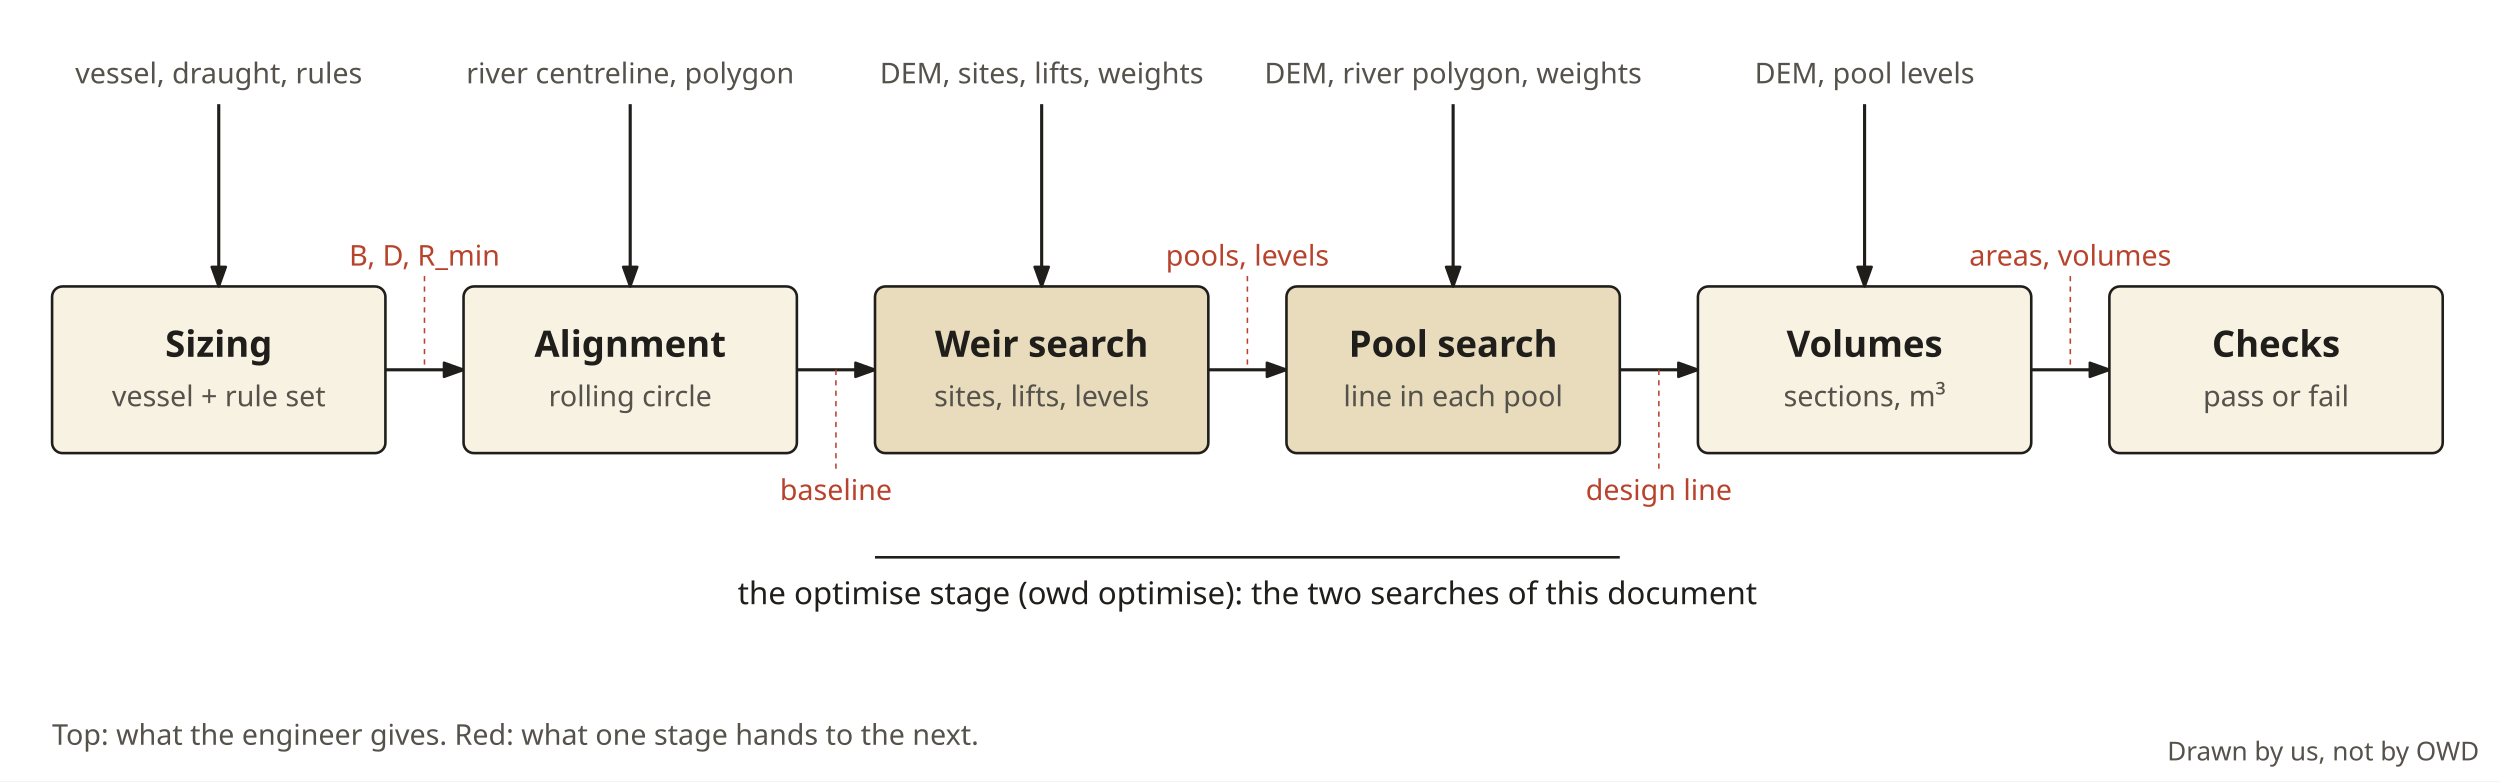
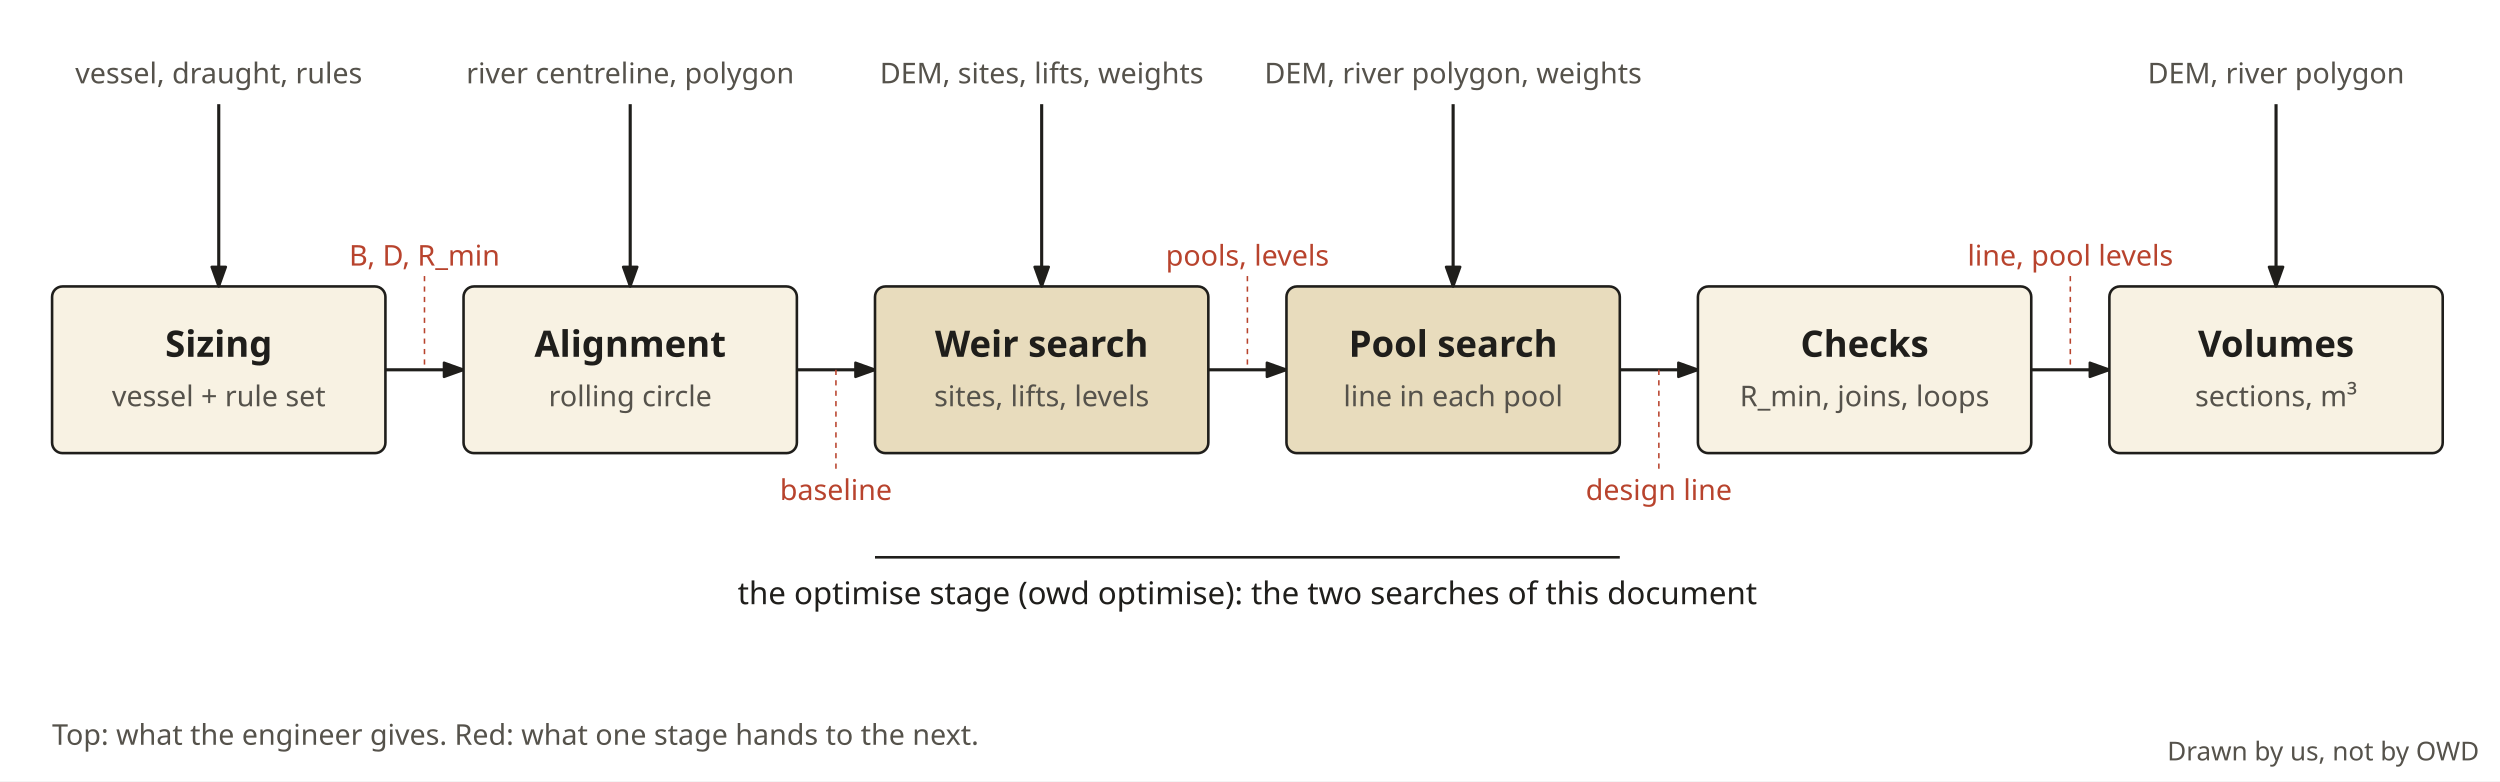
<svg xmlns="http://www.w3.org/2000/svg" viewBox="0 0 960 300" font-family="'Public Sans', system-ui, sans-serif" role="img" aria-label="The chain of stages and what passes between them">
  <rect width="960" height="300" fill="#ffffff" />
  <rect x="20.0" y="110.0" width="128.0" height="64.0" fill="#f8f2e3" stroke="#1f1e1b" stroke-width="1" rx="4" />
  <text x="84.0" y="137.0" font-size="14" fill="#1f1e1b" text-anchor="middle" font-weight="600">Sizing</text>
  <text x="84.0" y="156.0" font-size="11" fill="#55524b" text-anchor="middle" font-weight="normal">vessel + rule set</text>
  <line x1="148.0" y1="142.0" x2="178.0" y2="142.0" stroke="#1f1e1b" stroke-width="1.2" />
  <path d="M178.0,142.0 L170.5,144.7 L170.5,139.3 Z" fill="#1f1e1b" stroke="#1f1e1b" stroke-width="1" stroke-linejoin="round" />
  <text x="163.0" y="102.0" font-size="11" fill="#b8432d" text-anchor="middle" font-weight="normal">B, D, R_min</text>
  <line x1="163.0" y1="106.0" x2="163.0" y2="142.0" stroke="#b8432d" stroke-width="0.6" stroke-dasharray="2 2" />
  <rect x="178.0" y="110.0" width="128.0" height="64.0" fill="#f8f2e3" stroke="#1f1e1b" stroke-width="1" rx="4" />
  <text x="242.0" y="137.0" font-size="14" fill="#1f1e1b" text-anchor="middle" font-weight="600">Alignment</text>
  <text x="242.0" y="156.0" font-size="11" fill="#55524b" text-anchor="middle" font-weight="normal">rolling circle</text>
  <line x1="306.0" y1="142.0" x2="336.0" y2="142.0" stroke="#1f1e1b" stroke-width="1.2" />
  <path d="M336.0,142.0 L328.5,144.7 L328.5,139.3 Z" fill="#1f1e1b" stroke="#1f1e1b" stroke-width="1" stroke-linejoin="round" />
  <text x="321.0" y="192.0" font-size="11" fill="#b8432d" text-anchor="middle" font-weight="normal">baseline</text>
  <line x1="321.0" y1="180.0" x2="321.0" y2="142.0" stroke="#b8432d" stroke-width="0.6" stroke-dasharray="2 2" />
  <rect x="336.0" y="110.0" width="128.0" height="64.0" fill="#e8dcbd" stroke="#1f1e1b" stroke-width="1" rx="4" />
  <text x="400.0" y="137.0" font-size="14" fill="#1f1e1b" text-anchor="middle" font-weight="600">Weir search</text>
  <text x="400.0" y="156.0" font-size="11" fill="#55524b" text-anchor="middle" font-weight="normal">sites, lifts, levels</text>
  <line x1="464.0" y1="142.0" x2="494.0" y2="142.0" stroke="#1f1e1b" stroke-width="1.2" />
  <path d="M494.0,142.0 L486.5,144.7 L486.5,139.3 Z" fill="#1f1e1b" stroke="#1f1e1b" stroke-width="1" stroke-linejoin="round" />
  <text x="479.0" y="102.0" font-size="11" fill="#b8432d" text-anchor="middle" font-weight="normal">pools, levels</text>
  <line x1="479.0" y1="106.0" x2="479.0" y2="142.0" stroke="#b8432d" stroke-width="0.6" stroke-dasharray="2 2" />
  <rect x="494.0" y="110.0" width="128.0" height="64.0" fill="#e8dcbd" stroke="#1f1e1b" stroke-width="1" rx="4" />
  <text x="558.0" y="137.0" font-size="14" fill="#1f1e1b" text-anchor="middle" font-weight="600">Pool search</text>
  <text x="558.0" y="156.0" font-size="11" fill="#55524b" text-anchor="middle" font-weight="normal">line in each pool</text>
  <line x1="622.0" y1="142.0" x2="652.0" y2="142.0" stroke="#1f1e1b" stroke-width="1.2" />
  <path d="M652.0,142.0 L644.5,144.7 L644.5,139.3 Z" fill="#1f1e1b" stroke="#1f1e1b" stroke-width="1" stroke-linejoin="round" />
  <text x="637.0" y="192.0" font-size="11" fill="#b8432d" text-anchor="middle" font-weight="normal">design line</text>
  <line x1="637.0" y1="180.0" x2="637.0" y2="142.0" stroke="#b8432d" stroke-width="0.6" stroke-dasharray="2 2" />
  <rect x="652.0" y="110.0" width="128.0" height="64.0" fill="#f8f2e3" stroke="#1f1e1b" stroke-width="1" rx="4" />
-   <text x="716.0" y="137.0" font-size="14" fill="#1f1e1b" text-anchor="middle" font-weight="600">Volumes</text>
-   <text x="716.0" y="156.0" font-size="11" fill="#55524b" text-anchor="middle" font-weight="normal">sections, m³</text>
+   <text x="716.0" y="137.0" font-size="14" fill="#1f1e1b" text-anchor="middle" font-weight="600">Checks</text>
+   <text x="716.0" y="156.0" font-size="11" fill="#55524b" text-anchor="middle" font-weight="normal">R_min, joins, loops</text>
  <line x1="780.0" y1="142.0" x2="810.0" y2="142.0" stroke="#1f1e1b" stroke-width="1.2" />
  <path d="M810.0,142.0 L802.5,144.7 L802.5,139.3 Z" fill="#1f1e1b" stroke="#1f1e1b" stroke-width="1" stroke-linejoin="round" />
-   <text x="795.0" y="102.0" font-size="11" fill="#b8432d" text-anchor="middle" font-weight="normal">areas, volumes</text>
+   <text x="795.0" y="102.0" font-size="11" fill="#b8432d" text-anchor="middle" font-weight="normal">line, pool levels</text>
  <line x1="795.0" y1="106.0" x2="795.0" y2="142.0" stroke="#b8432d" stroke-width="0.6" stroke-dasharray="2 2" />
  <rect x="810.0" y="110.0" width="128.0" height="64.0" fill="#f8f2e3" stroke="#1f1e1b" stroke-width="1" rx="4" />
-   <text x="874.0" y="137.0" font-size="14" fill="#1f1e1b" text-anchor="middle" font-weight="600">Checks</text>
-   <text x="874.0" y="156.0" font-size="11" fill="#55524b" text-anchor="middle" font-weight="normal">pass or fail</text>
+   <text x="874.0" y="137.0" font-size="14" fill="#1f1e1b" text-anchor="middle" font-weight="600">Volumes</text>
+   <text x="874.0" y="156.0" font-size="11" fill="#55524b" text-anchor="middle" font-weight="normal">sections, m³</text>
  <line x1="84.0" y1="40.0" x2="84.0" y2="110.0" stroke="#1f1e1b" stroke-width="1.2" />
  <path d="M84.0,110.0 L81.3,102.5 L86.7,102.5 Z" fill="#1f1e1b" stroke="#1f1e1b" stroke-width="1" stroke-linejoin="round" />
  <text x="84.0" y="32.0" font-size="11" fill="#55524b" text-anchor="middle" font-weight="normal">vessel, draught, rules</text>
  <line x1="242.0" y1="40.0" x2="242.0" y2="110.0" stroke="#1f1e1b" stroke-width="1.2" />
  <path d="M242.0,110.0 L239.3,102.5 L244.7,102.5 Z" fill="#1f1e1b" stroke="#1f1e1b" stroke-width="1" stroke-linejoin="round" />
  <text x="242.0" y="32.0" font-size="11" fill="#55524b" text-anchor="middle" font-weight="normal">river centreline, polygon</text>
  <line x1="400.0" y1="40.0" x2="400.0" y2="110.0" stroke="#1f1e1b" stroke-width="1.2" />
  <path d="M400.0,110.0 L397.3,102.5 L402.7,102.5 Z" fill="#1f1e1b" stroke="#1f1e1b" stroke-width="1" stroke-linejoin="round" />
  <text x="400.0" y="32.0" font-size="11" fill="#55524b" text-anchor="middle" font-weight="normal">DEM, sites, lifts, weights</text>
  <line x1="558.0" y1="40.0" x2="558.0" y2="110.0" stroke="#1f1e1b" stroke-width="1.2" />
  <path d="M558.0,110.0 L555.3,102.5 L560.7,102.5 Z" fill="#1f1e1b" stroke="#1f1e1b" stroke-width="1" stroke-linejoin="round" />
  <text x="558.0" y="32.0" font-size="11" fill="#55524b" text-anchor="middle" font-weight="normal">DEM, river polygon, weights</text>
-   <line x1="716.0" y1="40.0" x2="716.0" y2="110.0" stroke="#1f1e1b" stroke-width="1.2" />
-   <path d="M716.0,110.0 L713.3,102.5 L718.7,102.5 Z" fill="#1f1e1b" stroke="#1f1e1b" stroke-width="1" stroke-linejoin="round" />
-   <text x="716.0" y="32.0" font-size="11" fill="#55524b" text-anchor="middle" font-weight="normal">DEM, pool levels</text>
+   <line x1="874.0" y1="40.0" x2="874.0" y2="110.0" stroke="#1f1e1b" stroke-width="1.2" />
+   <path d="M874.0,110.0 L871.3,102.5 L876.7,102.5 Z" fill="#1f1e1b" stroke="#1f1e1b" stroke-width="1" stroke-linejoin="round" />
+   <text x="874.0" y="32.0" font-size="11" fill="#55524b" text-anchor="middle" font-weight="normal">DEM, river polygon</text>
  <text x="479.0" y="232.0" font-size="12" fill="#1f1e1b" text-anchor="middle" font-weight="normal">the optimise stage (owd optimise): the two searches of this document</text>
  <line x1="336.0" y1="214.0" x2="622.0" y2="214.0" stroke="#1f1e1b" stroke-width="1" />
  <text x="20.0" y="286.0" font-size="11" fill="#55524b" text-anchor="start" font-weight="normal">Top: what the engineer gives. Red: what one stage hands to the next.</text>
  <text x="952" y="292" font-size="10" fill="#55524b" text-anchor="end">Drawn by us, not by OWD</text>
</svg>
